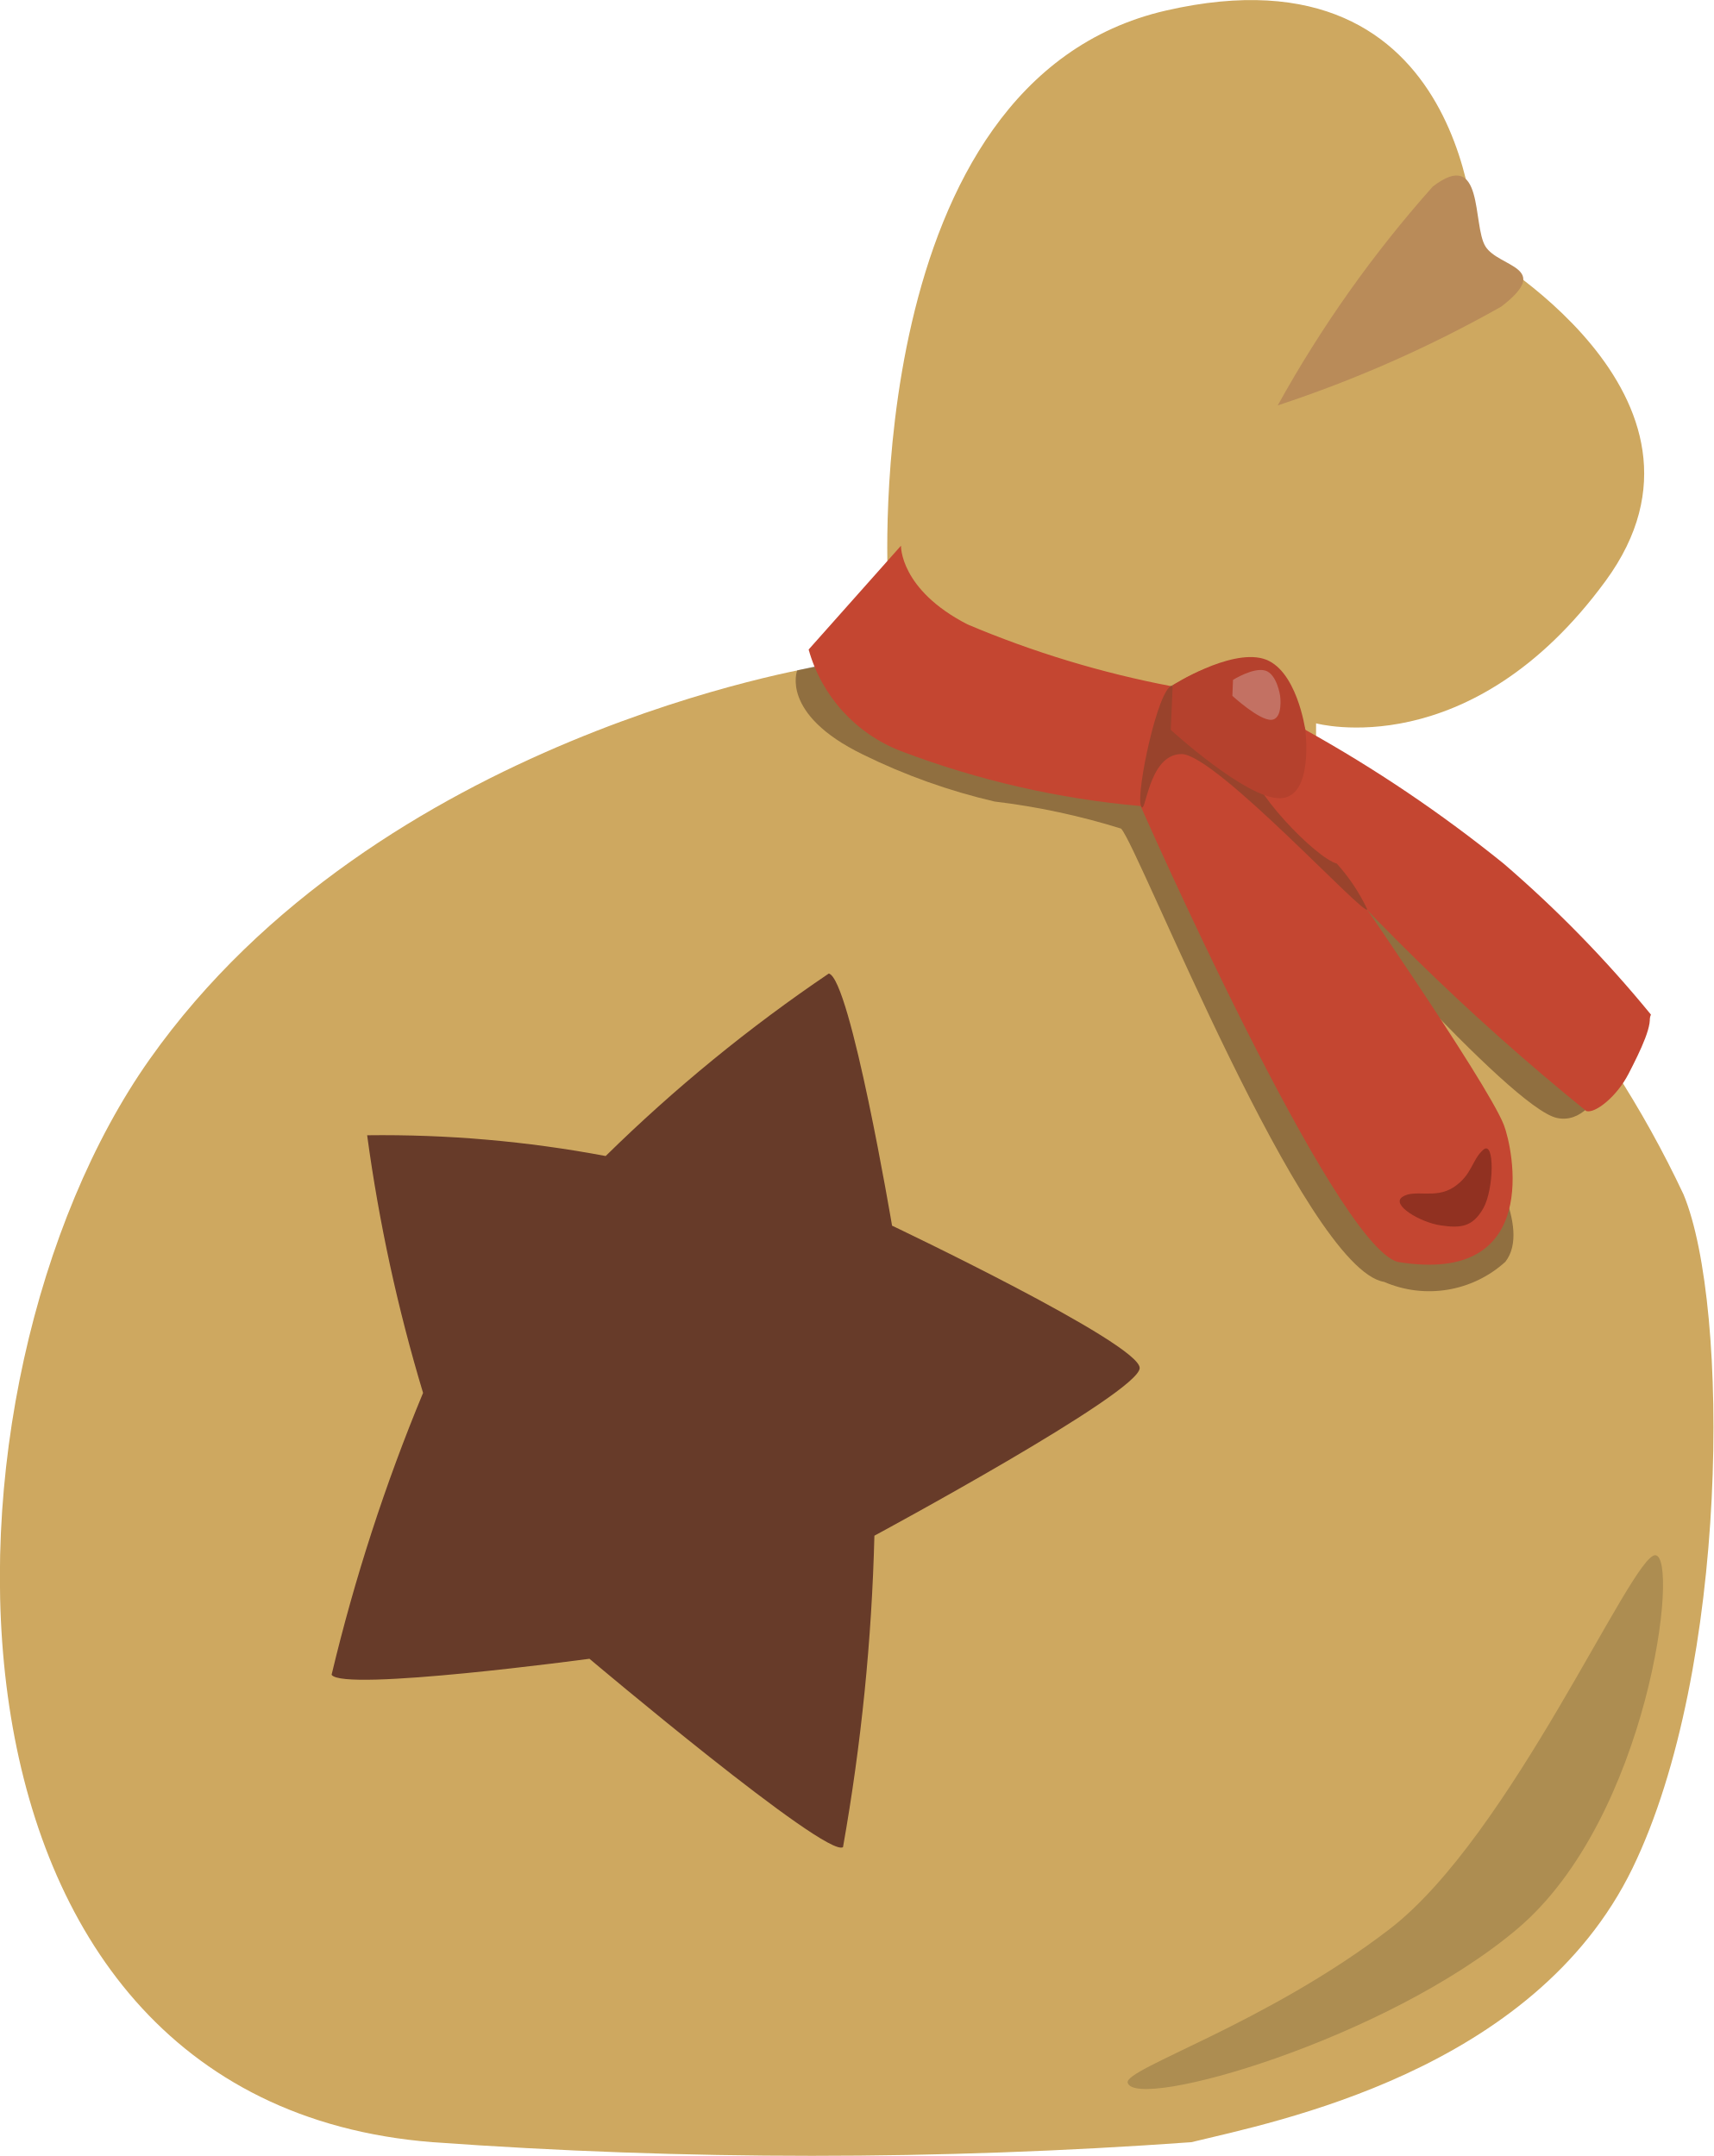
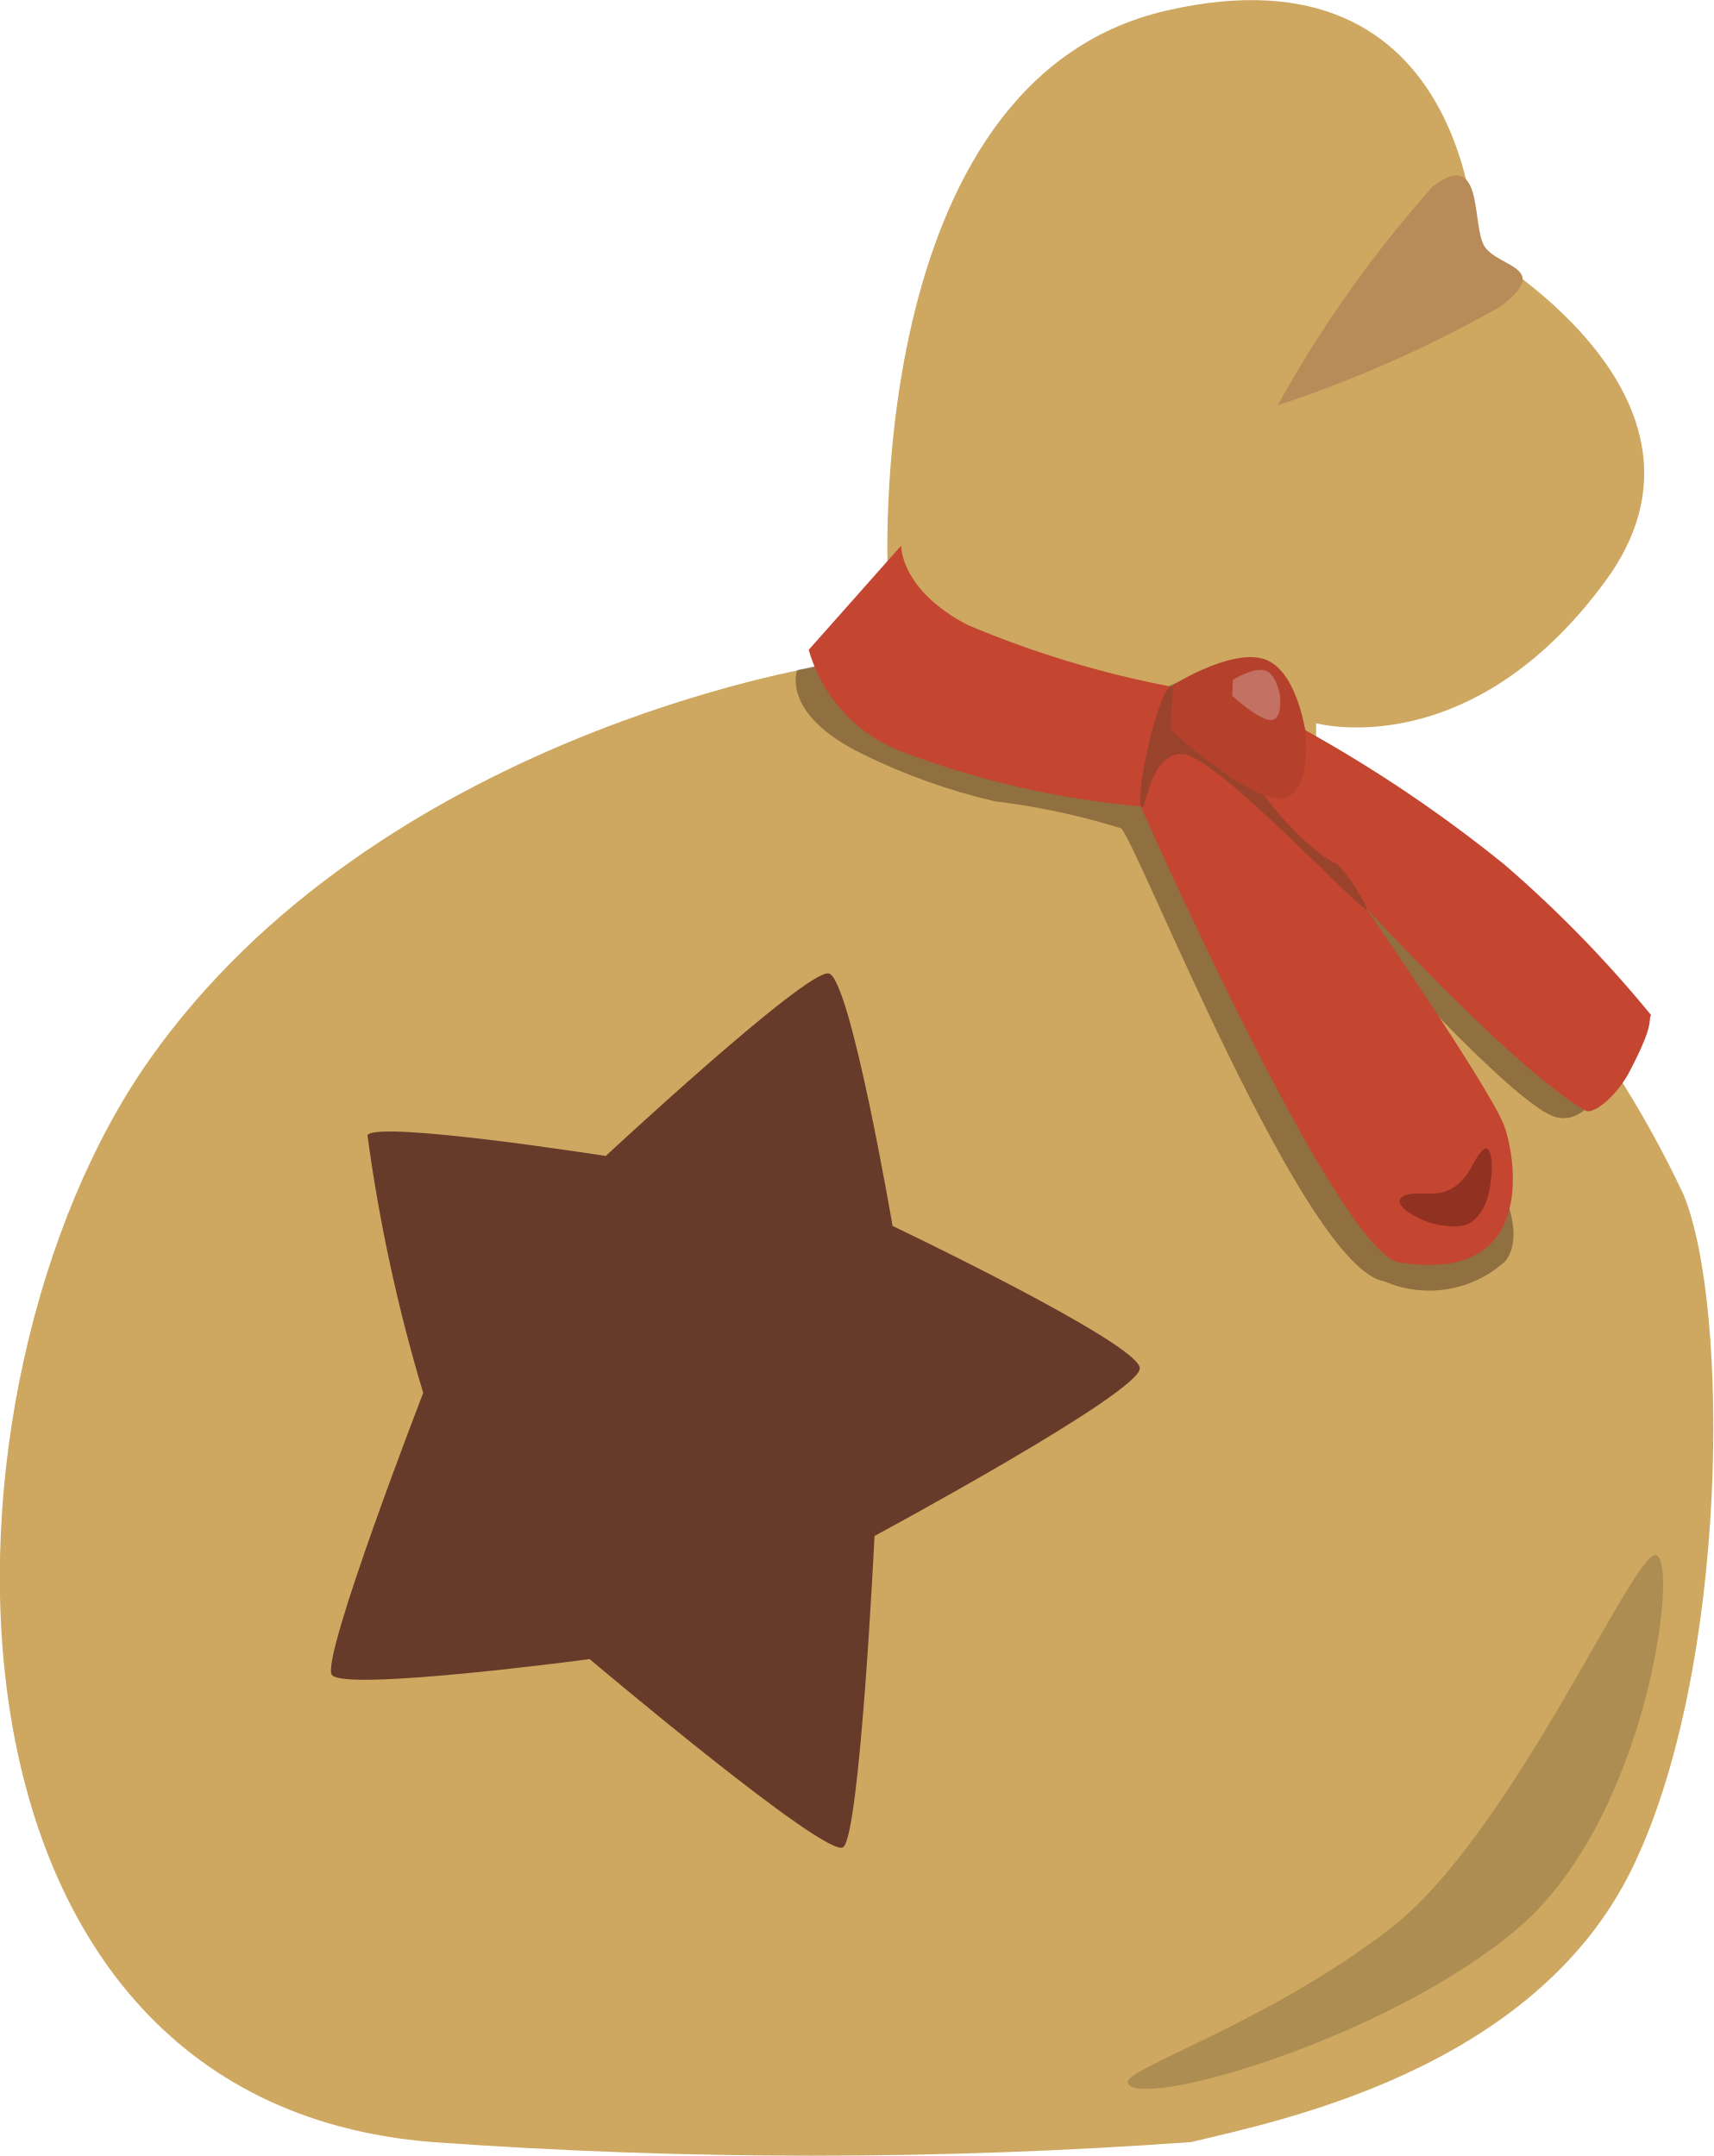
- <svg xmlns="http://www.w3.org/2000/svg" width="21.449" height="26.996" viewBox="0 0 21.449 26.996">
-   <g id="Groupe_163" data-name="Groupe 163" transform="translate(-1048.205 -174.81)">
-     <path id="Tracé_35" data-name="Tracé 35" d="M5132.619,1167.633a66.15,66.15,0,0,0,9.5,0c1.041-.254,4.284-.882,5.522-3.43,1.209-2.49,1.221-7.036.639-8.437a13.318,13.318,0,0,0-4.6-5.37v-.529s1.929.533,3.625-1.784-1.626-4.171-1.626-4.171-.038-3.852-3.878-2.97-3.48,7.141-3.48,7.141a2.07,2.07,0,0,0-.55.448,1.914,1.914,0,0,0-.309.621s-5.527.875-8.384,4.922S5126.07,1167.113,5132.619,1167.633Z" transform="translate(-4079 -966)" fill="#cea860" />
-     <path id="Tracé_37" data-name="Tracé 37" d="M5156.122,1215.347a19.834,19.834,0,0,0-2.793,2.285,15.093,15.093,0,0,0-2.986-.26,20.938,20.938,0,0,0,.7,3.226,23.3,23.3,0,0,0-1.145,3.529c.136.218,3.228-.2,3.228-.2s2.962,2.5,3.174,2.359a26.081,26.081,0,0,0,.393-3.9s3.323-1.791,3.321-2.1-3.1-1.782-3.1-1.782S5156.392,1215.409,5156.122,1215.347Z" transform="translate(-4097.542 -1028.347)" fill="#673b29" />
-     <path id="Tracé_40" data-name="Tracé 40" d="M5192.153,1190.578l-1.2.266s-.22.547.821,1.054a7.654,7.654,0,0,0,1.648.589,8.886,8.886,0,0,1,1.585.339c.219.225,2.295,5.513,3.293,5.676a1.419,1.419,0,0,0,1.518-.252c.332-.429-.251-1.317-.341-1.548-.213-.549-2.105-3.269-2.105-3.269s2.5,2.886,3.09,3.016.856-1.129.856-1.129a15.122,15.122,0,0,0-1.841-1.888,17.406,17.406,0,0,0-2.483-1.676.549.549,0,0,0-.1-.479c-.184-.252-.232-.406-.65-.406a2.032,2.032,0,0,0-.917.34,12.612,12.612,0,0,1-2.563-.776C5191.912,1189.994,5192.153,1190.578,5192.153,1190.578Z" transform="translate(-4132.768 -1007.641)" fill="rgba(39,14,10,0.37)" />
-     <path id="Tracé_36" data-name="Tracé 36" d="M5398.27,1156.565a15.148,15.148,0,0,0-1.941,2.74,15.6,15.6,0,0,0,2.8-1.238c.648-.5-.034-.486-.2-.753S5398.917,1156.068,5398.27,1156.565Z" transform="translate(-4332.129 -979.419)" fill="#b98b59" />
-     <path id="Tracé_39" data-name="Tracé 39" d="M5665.292,1255.493c.313,0-.08,3.292-1.729,4.682s-4.774,2.279-4.874,1.924c-.049-.175,1.732-.736,3.278-1.924C5663.486,1259.009,5664.993,1255.5,5665.292,1255.493Z" transform="translate(-4596.367 -1061.21)" fill="#ad8d51" />
-     <path id="Tracé_38" data-name="Tracé 38" d="M5191.1,1185.152l-1.156,1.3a1.913,1.913,0,0,0,1.156,1.272,11.22,11.22,0,0,0,3,.688s2.417,5.493,3.219,5.708c1.82.3,1.439-1.43,1.328-1.715-.214-.549-2.105-3.269-2.105-3.269a25.473,25.473,0,0,0,3.09,3.016c.452.1.856-1.129.856-1.129a15.075,15.075,0,0,0-1.841-1.888,17.41,17.41,0,0,0-2.482-1.676,2.51,2.51,0,0,0-.291-.546c-.184-.252-.045-.34-.463-.34a2.032,2.032,0,0,0-.917.34,12.611,12.611,0,0,1-2.562-.776C5191.083,1185.7,5191.1,1185.152,5191.1,1185.152Z" transform="translate(-4131.616 -1003.509)" fill="#c44631" />
-     <path id="Tracé_50" data-name="Tracé 50" d="M5395.1,1200.156s.363.1.479-.128a1.406,1.406,0,0,0,.03-.684,27.188,27.188,0,0,1,4.329,3.564c.074.114-.1.469-.249.758s-.419.5-.529.467A30.184,30.184,0,0,1,5395.1,1200.156Z" transform="translate(-4331.097 -1015.411)" fill="#c44631" />
-     <path id="Tracé_42" data-name="Tracé 42" d="M5215.675,1196.551c-.062-.168.214-1.469.387-1.5a5.542,5.542,0,0,1,.957.925c-.007.354.847,1.23,1.108,1.3a2.373,2.373,0,0,1,.38.569c.021.154-1.893-1.94-2.323-1.94S5215.737,1196.719,5215.675,1196.551Z" transform="translate(-4153.188 -1011.653)" fill="rgba(78,61,37,0.36)" />
-     <path id="Tracé_48" data-name="Tracé 48" d="M5218.057,1194.146l-.024.56s.952.872,1.373.856.311-.856.311-.856-.108-.774-.529-.892S5218.057,1194.146,5218.057,1194.146Z" transform="translate(-4155.172 -1010.757)" fill="#b5412d" />
-     <path id="Tracé_51" data-name="Tracé 51" d="M5218.041,1193.919l-.008.2s.338.31.488.3.11-.3.11-.3-.039-.275-.188-.317S5218.041,1193.919,5218.041,1193.919Z" transform="translate(-4154.401 -1010.596)" fill="#c37163" />
-     <path id="Tracé_52" data-name="Tracé 52" d="M.031.268C.2.357.374.284.6.445S.794.891.942,1s.22-.323.164-.572S.983.046.715.005-.142.178.031.268Z" transform="translate(1067.034 189.274) rotate(111)" fill="rgba(100,31,19,0.53)" />
+ <svg xmlns="http://www.w3.org/2000/svg" width="24.583" height="30.94" viewBox="0 0 24.583 30.94">
+   <g id="Groupe_171" data-name="Groupe 171" transform="translate(0)">
+     <path id="Tracé_35" data-name="Tracé 35" d="M5133.409,1171.55a75.8,75.8,0,0,0,10.887,0c1.193-.291,4.91-1.011,6.328-3.932,1.387-2.854,1.4-8.064.733-9.669a15.256,15.256,0,0,0-5.269-6.154v-.606s2.21.611,4.154-2.045-1.863-4.781-1.863-4.781-.044-4.415-4.443-3.4-3.99,8.184-3.99,8.184a2.365,2.365,0,0,0-.631.514,2.219,2.219,0,0,0-.354.711s-6.333,1-9.608,5.64S5125.9,1170.955,5133.409,1171.55Z" transform="translate(-5127.205 -1140.81)" fill="#cea860" />
+     <path id="Tracé_37" data-name="Tracé 37" d="M5157.032,1215.347c-.309-.072-3.2,2.619-3.2,2.619s-3.263-.512-3.419-.3a23.936,23.936,0,0,0,.8,3.7s-1.468,3.794-1.312,4.044,3.7-.224,3.7-.224,3.395,2.871,3.637,2.7.45-4.467.45-4.467,3.81-2.052,3.806-2.406-3.547-2.043-3.547-2.043S5157.342,1215.419,5157.032,1215.347Z" transform="translate(-5145.141 -1201.377)" fill="#673b29" />
+     <path id="Tracé_40" data-name="Tracé 40" d="M5192.332,1190.624l-1.375.3s-.252.627.941,1.208a8.8,8.8,0,0,0,1.888.675,10.261,10.261,0,0,1,1.819.389c.251.258,2.629,6.318,3.773,6.5a1.623,1.623,0,0,0,1.739-.289c.382-.491-.289-1.509-.39-1.774-.246-.628-2.412-3.746-2.412-3.746s2.868,3.308,3.541,3.457.98-1.293.98-1.293a17.276,17.276,0,0,0-2.109-2.164,19.953,19.953,0,0,0-2.847-1.921.626.626,0,0,0-.118-.55c-.209-.289-.266-.466-.746-.466a2.326,2.326,0,0,0-1.05.39,14.47,14.47,0,0,1-2.938-.889C5192.057,1189.954,5192.332,1190.624,5192.332,1190.624Z" transform="translate(-5179.519 -1181.309)" fill="rgba(39,14,10,0.37)" />
+     <path id="Tracé_36" data-name="Tracé 36" d="M5398.552,1156.586a17.327,17.327,0,0,0-2.223,3.139,17.878,17.878,0,0,0,3.2-1.419c.744-.57-.039-.557-.232-.863S5399.3,1156.015,5398.552,1156.586Z" transform="translate(-5377.998 -1153.908)" fill="#b98b59" />
+     <path id="Tracé_39" data-name="Tracé 39" d="M5666.258,1255.493c.357,0-.093,3.772-1.982,5.366s-5.472,2.612-5.586,2.205c-.055-.2,1.986-.843,3.758-2.205C5664.186,1259.522,5665.915,1255.5,5666.258,1255.493Z" transform="translate(-5642.51 -1233.176)" fill="#ad8d51" />
+     <path id="Tracé_38" data-name="Tracé 38" d="M5191.27,1185.152l-1.326,1.495a2.2,2.2,0,0,0,1.326,1.458,12.853,12.853,0,0,0,3.438.789s2.771,6.295,3.689,6.542c2.087.34,1.651-1.639,1.523-1.965-.246-.629-2.414-3.747-2.414-3.747s3.026,3.343,3.542,3.458.98-1.294.98-1.294a17.322,17.322,0,0,0-2.108-2.163,19.918,19.918,0,0,0-2.846-1.921,2.824,2.824,0,0,0-.332-.625c-.21-.289-.053-.39-.532-.39a2.327,2.327,0,0,0-1.05.39,14.475,14.475,0,0,1-2.938-.889C5191.251,1185.782,5191.27,1185.152,5191.27,1185.152Z" transform="translate(-5178.341 -1177.322)" fill="#c44631" />
+     <path id="Tracé_50" data-name="Tracé 50" d="M5395.1,1200.275s.417.109.549-.146a1.627,1.627,0,0,0,.034-.784s3.958,2.707,4.962,4.084c.084.131-.113.537-.288.869-.172.314-.479.573-.605.535C5398.381,1204.046,5395.1,1200.275,5395.1,1200.275Z" transform="translate(-5376.994 -1188.889)" fill="#c44631" />
+     <path id="Tracé_42" data-name="Tracé 42" d="M5215.677,1196.77c-.07-.193.245-1.684.444-1.715a6.446,6.446,0,0,1,1.1,1.06c-.01.406.969,1.409,1.269,1.485a2.745,2.745,0,0,1,.436.652c.023.176-2.171-2.224-2.663-2.224S5215.749,1196.962,5215.677,1196.77Z" transform="translate(-5199.309 -1185.209)" fill="rgba(78,61,37,0.36)" />
+     <path id="Tracé_48" data-name="Tracé 48" d="M5218.06,1194.2l-.026.642s1.09,1,1.571.981.356-.981.356-.981-.125-.887-.605-1.023S5218.06,1194.2,5218.06,1194.2Z" transform="translate(-5201.237 -1184.366)" fill="#b5412d" />
+     <path id="Tracé_51" data-name="Tracé 51" d="M5218.043,1193.938l-.01.228s.388.355.558.349.127-.349.127-.349-.046-.315-.216-.364S5218.043,1193.938,5218.043,1193.938Z" transform="translate(-5200.354 -1184.181)" fill="#c37163" />
+     <path id="Tracé_52" data-name="Tracé 52" d="M.036.307c.2.1.393.019.653.2s.221.511.391.639.252-.37.187-.656S1.127.053.819.006-.162.2.036.307Z" transform="translate(21.58 16.576) rotate(111)" fill="rgba(100,31,19,0.53)" />
  </g>
</svg>
